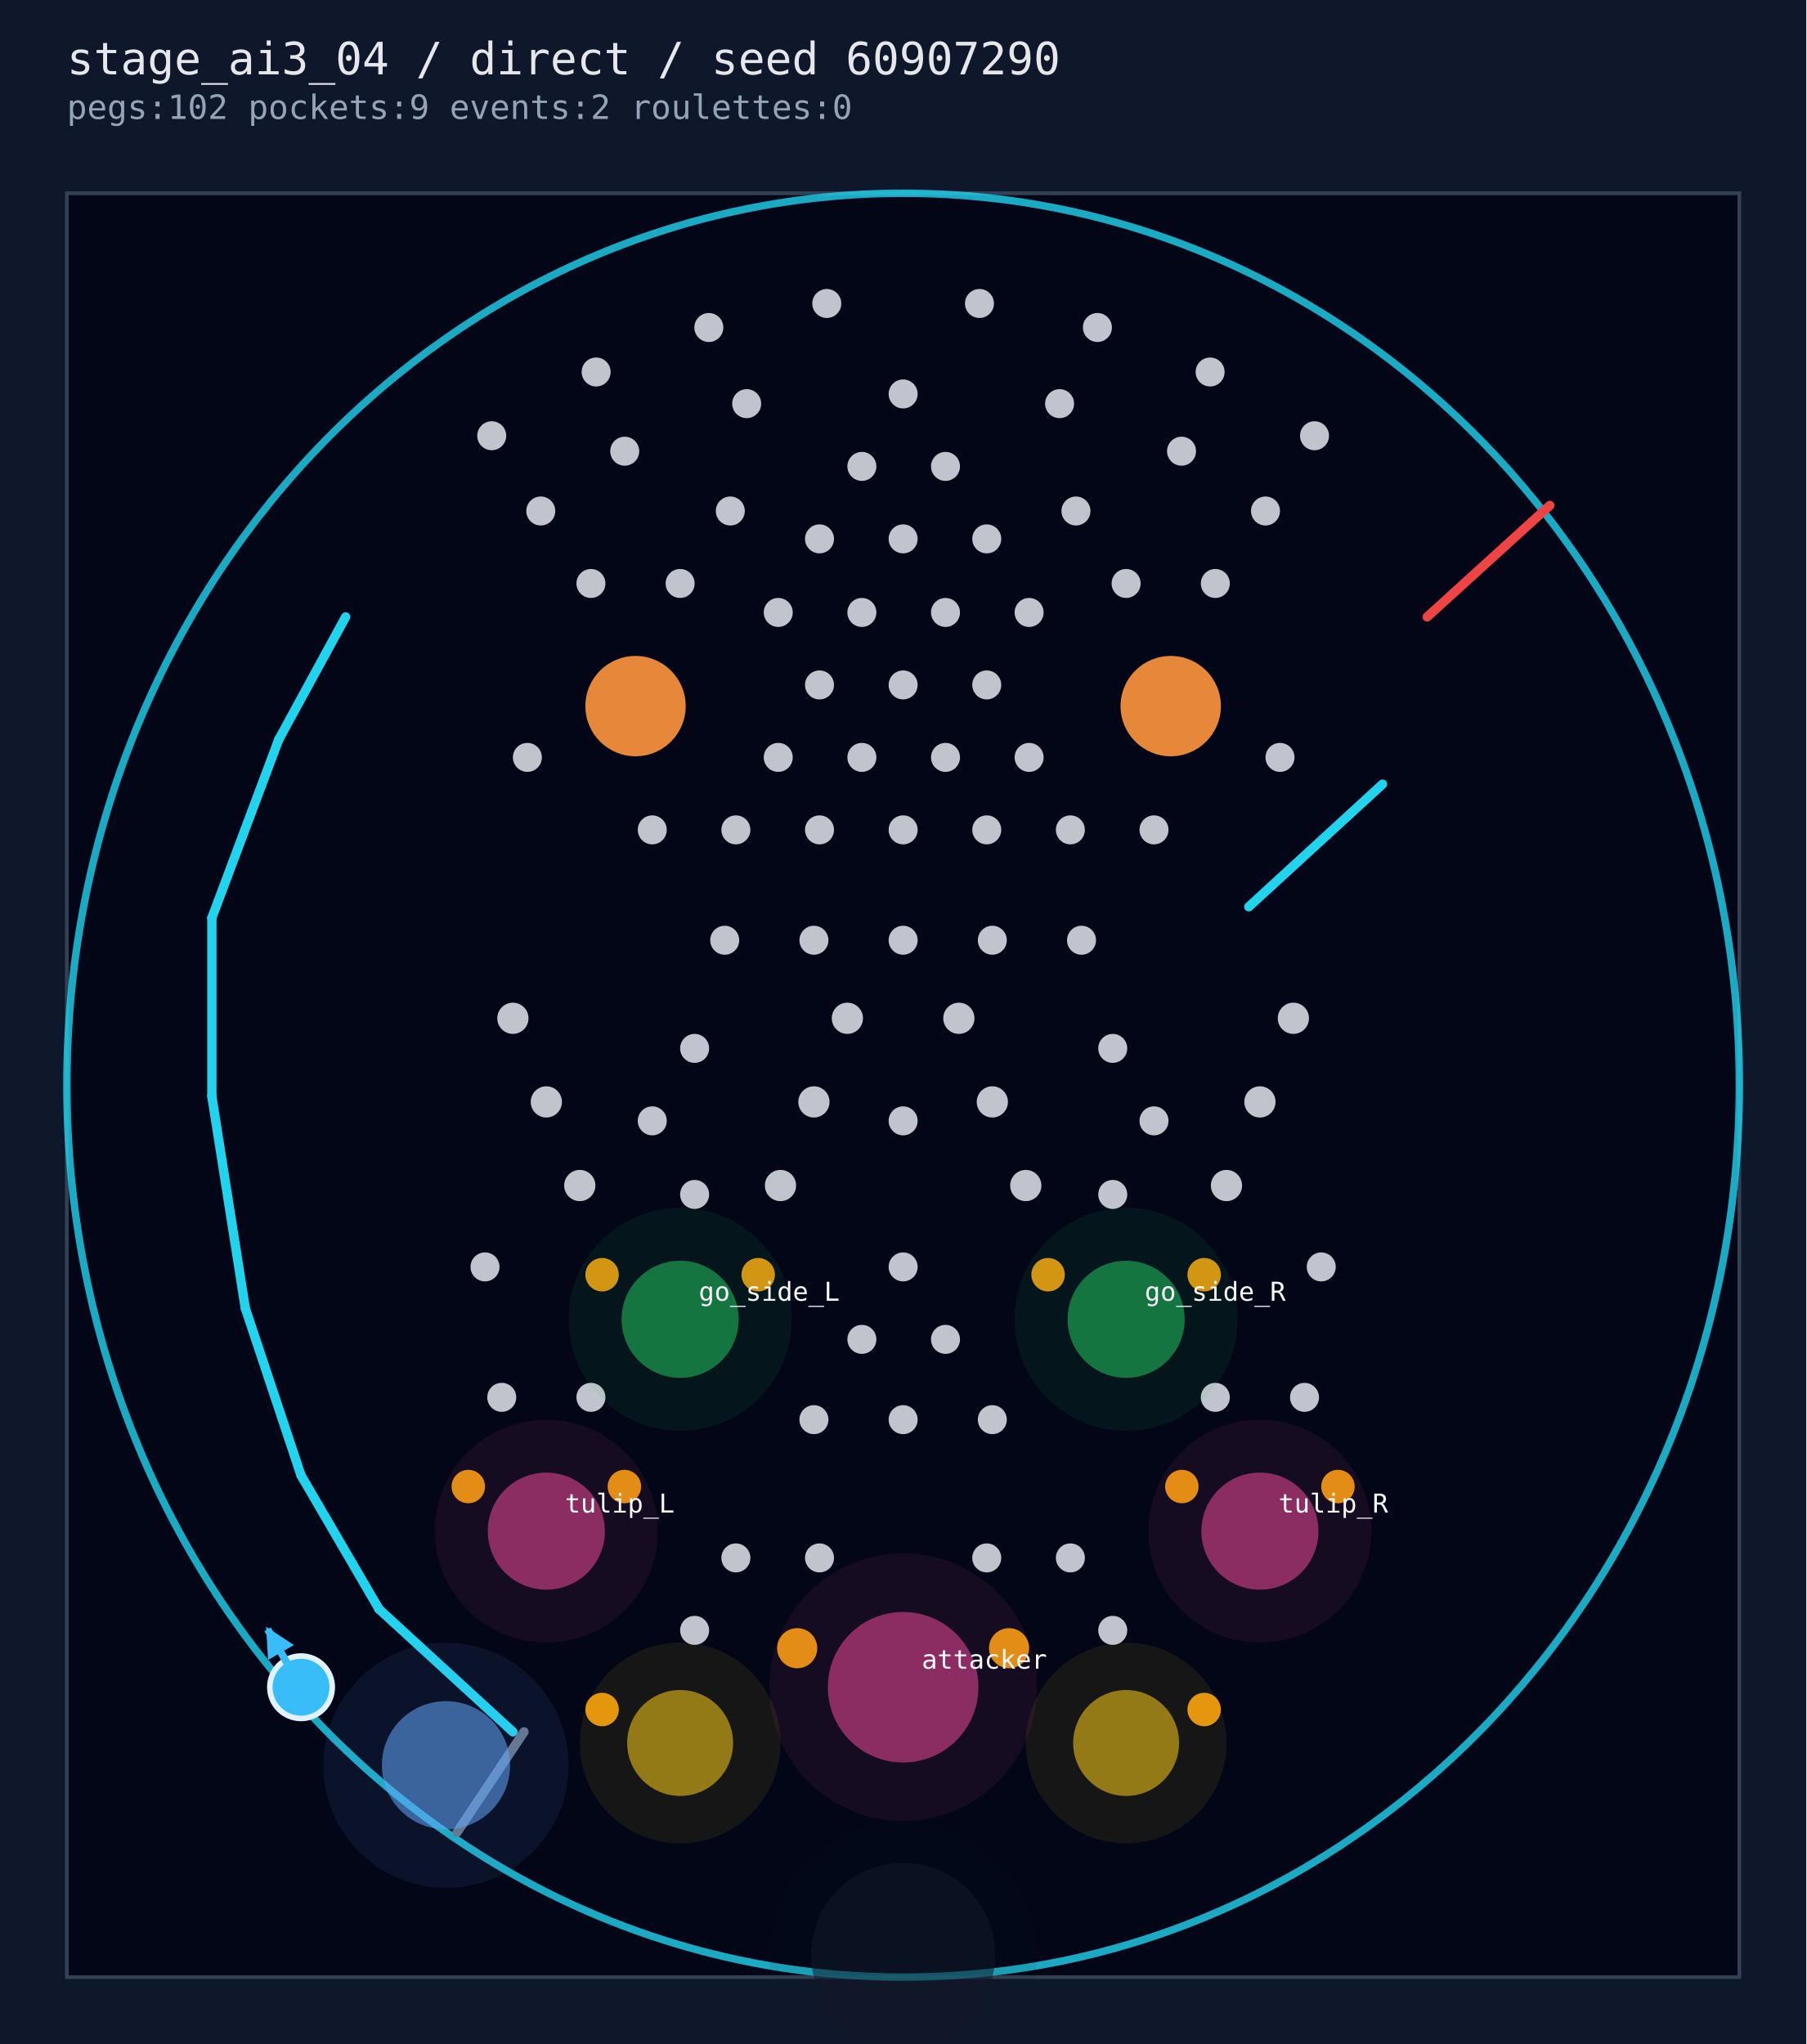
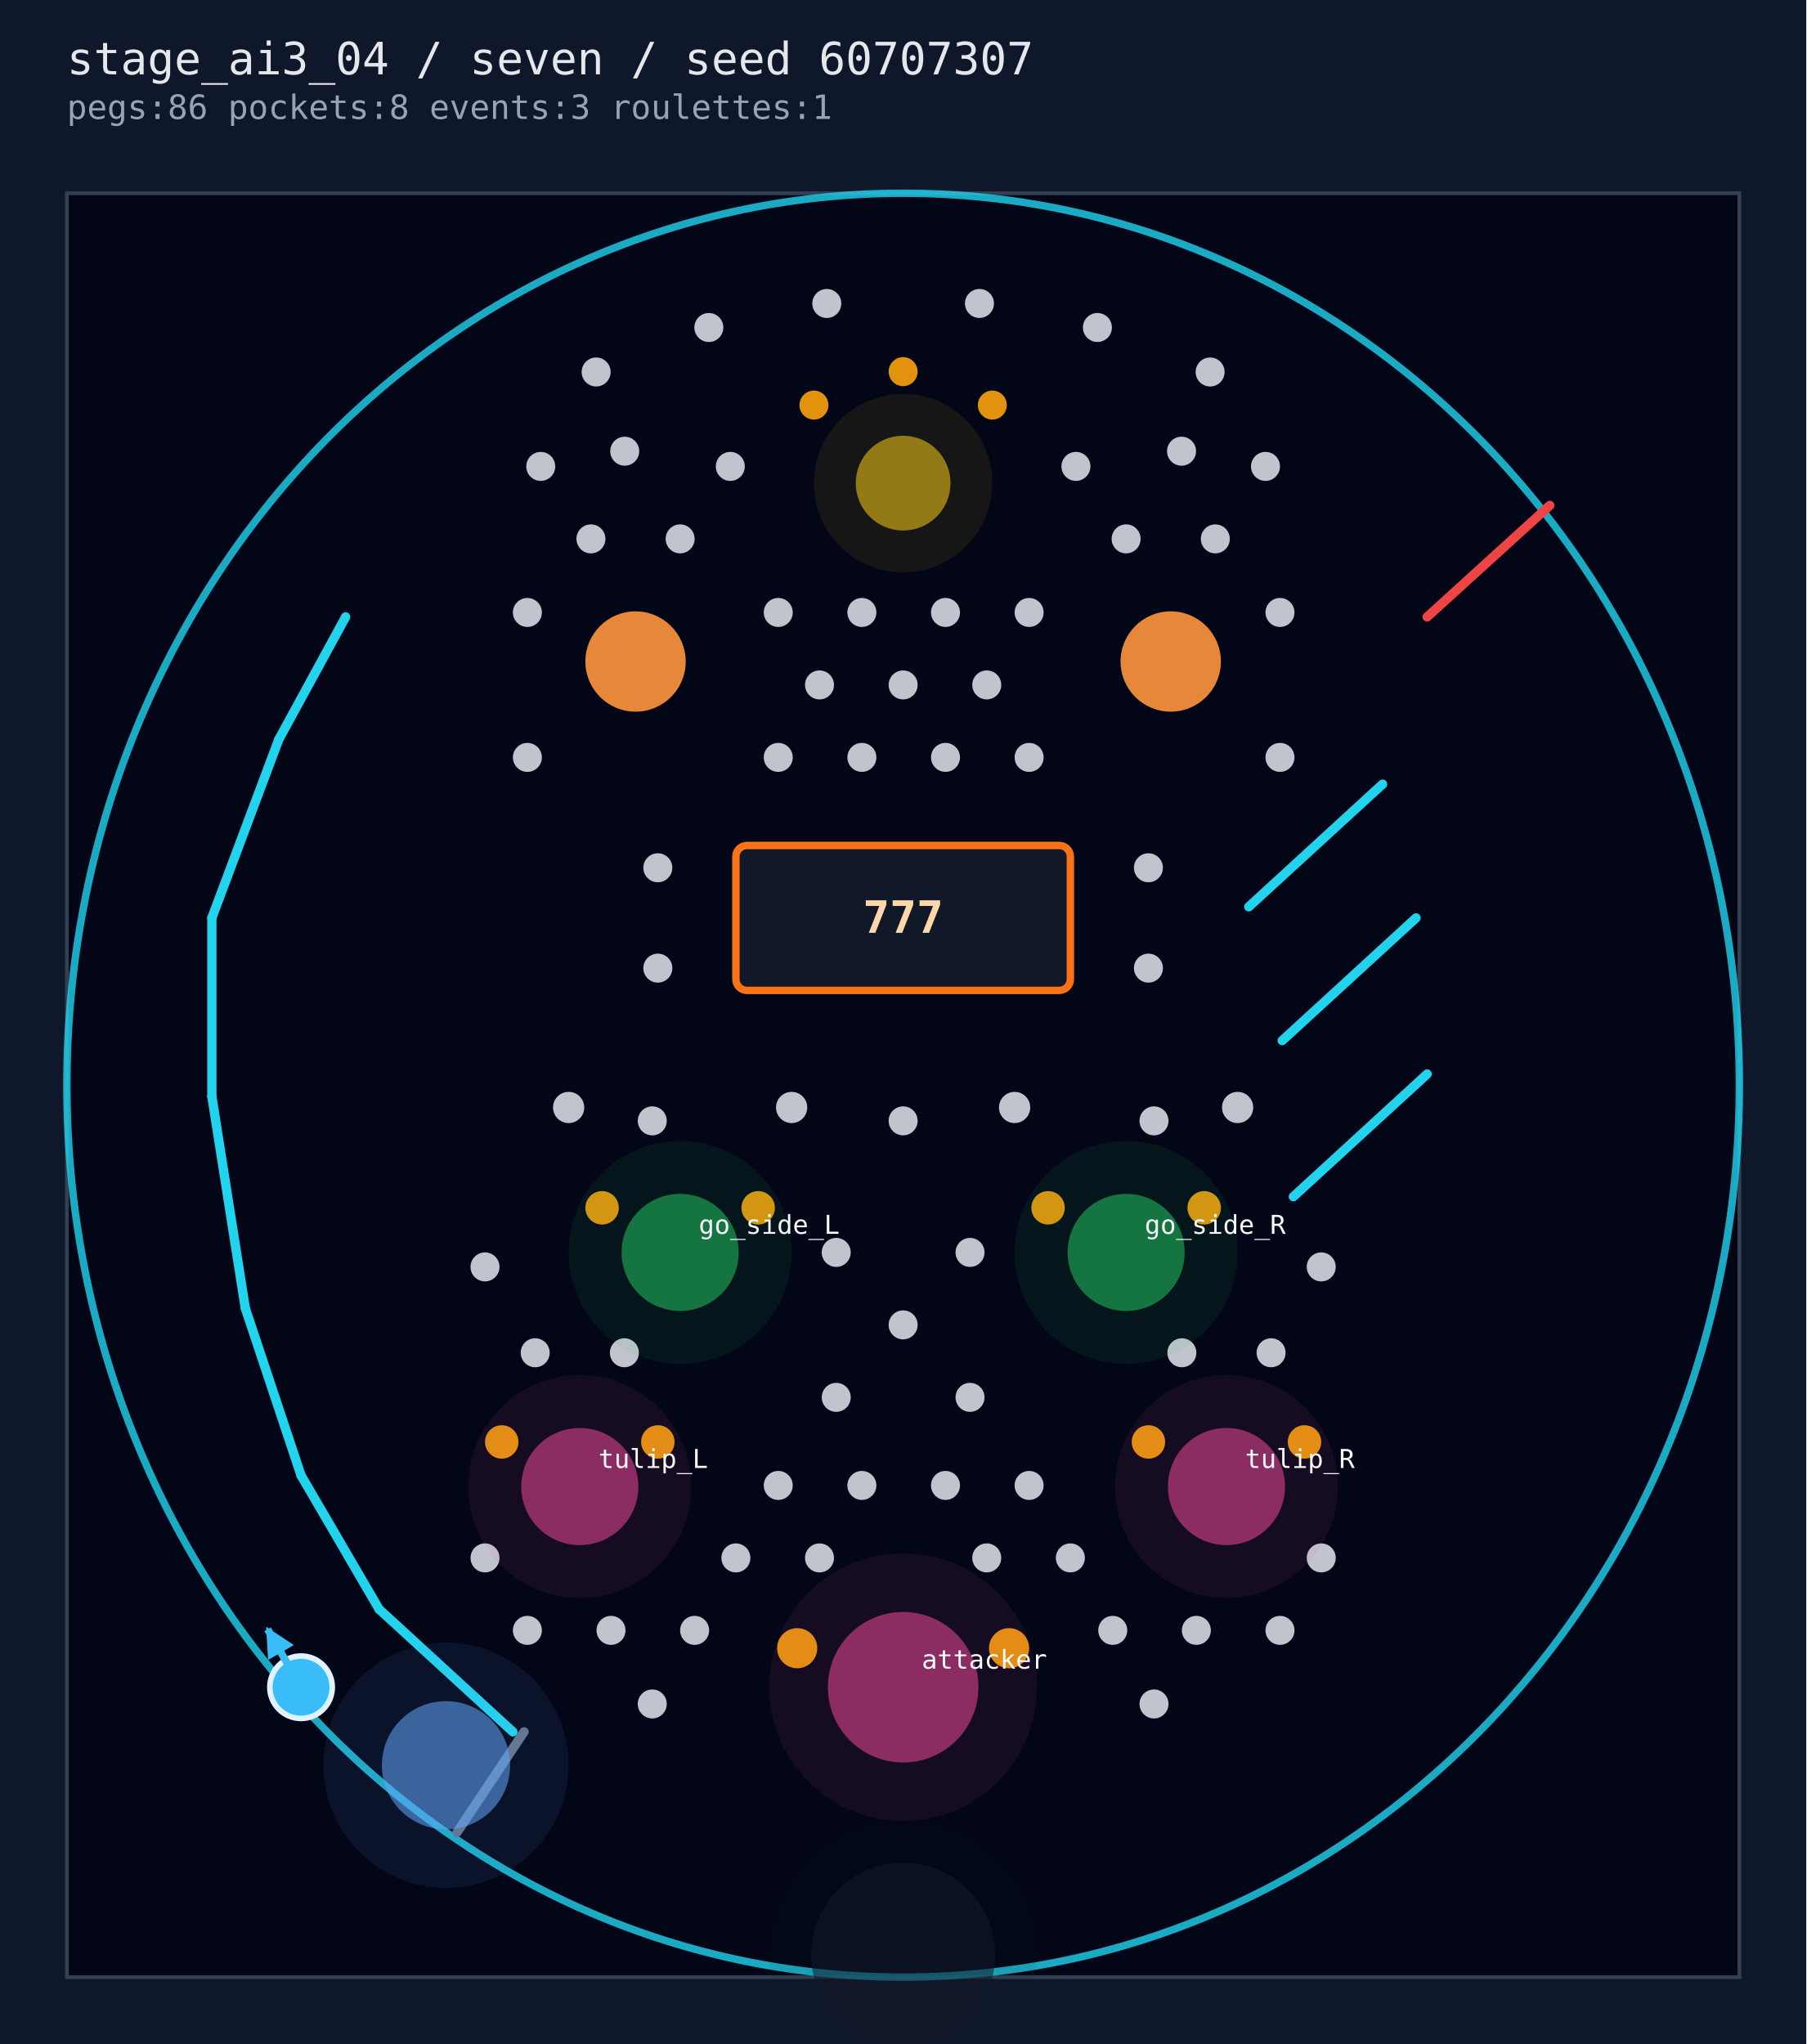
- <svg xmlns="http://www.w3.org/2000/svg" width="486" height="550" viewBox="0 0 486 550" role="img" aria-label="stage_ai3_04 / direct / seed 60907290">
+ <svg xmlns="http://www.w3.org/2000/svg" width="486" height="550" viewBox="0 0 486 550" role="img" aria-label="stage_ai3_04 / seven / seed 60707307">
  <rect width="486" height="550" fill="#0f172a" />
-   <text x="18" y="20" fill="#e5e7eb" font-family="Menlo, Consolas, monospace" font-size="12">stage_ai3_04 / direct / seed 60907290</text>
-   <text x="18" y="32" fill="#94a3b8" font-family="Menlo, Consolas, monospace" font-size="9">pegs:102 pockets:9 events:2 roulettes:0</text>
+   <text x="18" y="20" fill="#e5e7eb" font-family="Menlo, Consolas, monospace" font-size="12">stage_ai3_04 / seven / seed 60707307</text>
+   <text x="18" y="32" fill="#94a3b8" font-family="Menlo, Consolas, monospace" font-size="9">pegs:86 pockets:8 events:3 roulettes:1</text>
  <rect x="18" y="52" width="450" height="480" fill="#020617" stroke="#334155" stroke-width="1" />
  <ellipse cx="243" cy="292" rx="225" ry="240" fill="none" stroke="#22d3ee" stroke-width="2" opacity="0.8" />
  <line x1="123" y1="493" x2="141" y2="466" stroke="#64748b" stroke-width="2.5" stroke-linecap="round" />
  <line x1="138" y1="466" x2="102" y2="433" stroke="#22d3ee" stroke-width="2.5" stroke-linecap="round" />
  <line x1="102" y1="433" x2="81" y2="397" stroke="#22d3ee" stroke-width="2.5" stroke-linecap="round" />
  <line x1="81" y1="397" x2="66" y2="352" stroke="#22d3ee" stroke-width="2.5" stroke-linecap="round" />
  <line x1="66" y1="352" x2="57" y2="295" stroke="#22d3ee" stroke-width="2.5" stroke-linecap="round" />
  <line x1="57" y1="295" x2="57" y2="247" stroke="#22d3ee" stroke-width="2.5" stroke-linecap="round" />
  <line x1="57" y1="247" x2="75" y2="199" stroke="#22d3ee" stroke-width="2.5" stroke-linecap="round" />
  <line x1="75" y1="199" x2="93" y2="166" stroke="#22d3ee" stroke-width="2.5" stroke-linecap="round" />
  <line x1="384" y1="166" x2="417" y2="136" stroke="#ef4444" stroke-width="2.5" stroke-linecap="round" />
+   <line x1="381" y1="247" x2="345" y2="280" stroke="#22d3ee" stroke-width="2.5" stroke-linecap="round" />
+   <line x1="384" y1="289" x2="348" y2="322" stroke="#22d3ee" stroke-width="2.5" stroke-linecap="round" />
  <line x1="372" y1="211" x2="336" y2="244" stroke="#22d3ee" stroke-width="2.5" stroke-linecap="round" />
  <circle cx="271.5" cy="443.5" r="5.4" fill="#f59e0b" opacity="0.92" />
  <circle cx="214.5" cy="443.5" r="5.4" fill="#f59e0b" opacity="0.92" />
-   <circle cx="324" cy="460" r="4.5" fill="#f59e0b" opacity="0.92" />
-   <circle cx="162" cy="460" r="4.5" fill="#f59e0b" opacity="0.92" />
-   <circle cx="168" cy="400" r="4.5" fill="#f59e0b" opacity="0.92" />
-   <circle cx="126" cy="400" r="4.5" fill="#f59e0b" opacity="0.92" />
-   <circle cx="159" cy="376" r="3.9" fill="#d1d5db" opacity="0.92" />
-   <circle cx="135" cy="376" r="3.9" fill="#d1d5db" opacity="0.92" />
-   <circle cx="318" cy="400" r="4.5" fill="#f59e0b" opacity="0.92" />
-   <circle cx="360" cy="400" r="4.5" fill="#f59e0b" opacity="0.92" />
-   <circle cx="327" cy="376" r="3.9" fill="#d1d5db" opacity="0.92" />
-   <circle cx="351" cy="376" r="3.9" fill="#d1d5db" opacity="0.92" />
-   <circle cx="204" cy="343" r="4.5" fill="#f59e0b" opacity="0.92" />
-   <circle cx="162" cy="343" r="4.5" fill="#f59e0b" opacity="0.92" />
-   <circle cx="210" cy="319" r="4.2" fill="#d1d5db" opacity="0.92" />
-   <circle cx="219" cy="296.5" r="4.2" fill="#d1d5db" opacity="0.92" />
-   <circle cx="228" cy="274" r="4.2" fill="#d1d5db" opacity="0.92" />
-   <circle cx="156" cy="319" r="4.2" fill="#d1d5db" opacity="0.92" />
-   <circle cx="147" cy="296.5" r="4.2" fill="#d1d5db" opacity="0.92" />
-   <circle cx="138" cy="274" r="4.2" fill="#d1d5db" opacity="0.92" />
-   <circle cx="282" cy="343" r="4.5" fill="#f59e0b" opacity="0.92" />
-   <circle cx="324" cy="343" r="4.5" fill="#f59e0b" opacity="0.92" />
-   <circle cx="276" cy="319" r="4.2" fill="#d1d5db" opacity="0.92" />
-   <circle cx="267" cy="296.5" r="4.2" fill="#d1d5db" opacity="0.92" />
-   <circle cx="258" cy="274" r="4.2" fill="#d1d5db" opacity="0.92" />
-   <circle cx="330" cy="319" r="4.2" fill="#d1d5db" opacity="0.92" />
-   <circle cx="339" cy="296.5" r="4.2" fill="#d1d5db" opacity="0.92" />
-   <circle cx="348" cy="274" r="4.2" fill="#d1d5db" opacity="0.92" />
-   <circle cx="171" cy="190" r="13.5" fill="#fb923c" opacity="0.92" />
-   <circle cx="183" cy="157" r="3.9" fill="#d1d5db" opacity="0.92" />
-   <circle cx="196.5" cy="137.5" r="3.9" fill="#d1d5db" opacity="0.92" />
-   <circle cx="159" cy="157" r="3.9" fill="#d1d5db" opacity="0.92" />
-   <circle cx="145.5" cy="137.5" r="3.9" fill="#d1d5db" opacity="0.92" />
-   <circle cx="315" cy="190" r="13.5" fill="#fb923c" opacity="0.92" />
-   <circle cx="303" cy="157" r="3.9" fill="#d1d5db" opacity="0.92" />
-   <circle cx="289.5" cy="137.5" r="3.9" fill="#d1d5db" opacity="0.92" />
-   <circle cx="327" cy="157" r="3.9" fill="#d1d5db" opacity="0.92" />
-   <circle cx="340.5" cy="137.5" r="3.9" fill="#d1d5db" opacity="0.92" />
-   <circle cx="219" cy="382" r="3.9" fill="#d1d5db" opacity="0.92" />
-   <circle cx="243" cy="382" r="3.9" fill="#d1d5db" opacity="0.92" />
-   <circle cx="267" cy="382" r="3.9" fill="#d1d5db" opacity="0.92" />
-   <circle cx="195" cy="253" r="3.9" fill="#d1d5db" opacity="0.92" />
-   <circle cx="219" cy="253" r="3.9" fill="#d1d5db" opacity="0.92" />
-   <circle cx="243" cy="253" r="3.9" fill="#d1d5db" opacity="0.92" />
-   <circle cx="267" cy="253" r="3.9" fill="#d1d5db" opacity="0.92" />
-   <circle cx="291" cy="253" r="3.9" fill="#d1d5db" opacity="0.92" />
+   <circle cx="177" cy="388" r="4.5" fill="#f59e0b" opacity="0.92" />
+   <circle cx="135" cy="388" r="4.5" fill="#f59e0b" opacity="0.92" />
+   <circle cx="168" cy="364" r="3.9" fill="#d1d5db" opacity="0.92" />
+   <circle cx="144" cy="364" r="3.9" fill="#d1d5db" opacity="0.92" />
+   <circle cx="309" cy="388" r="4.5" fill="#f59e0b" opacity="0.92" />
+   <circle cx="351" cy="388" r="4.5" fill="#f59e0b" opacity="0.92" />
+   <circle cx="318" cy="364" r="3.9" fill="#d1d5db" opacity="0.92" />
+   <circle cx="342" cy="364" r="3.9" fill="#d1d5db" opacity="0.92" />
+   <circle cx="204" cy="325" r="4.5" fill="#f59e0b" opacity="0.92" />
+   <circle cx="162" cy="325" r="4.5" fill="#f59e0b" opacity="0.92" />
+   <circle cx="213" cy="298" r="4.2" fill="#d1d5db" opacity="0.92" />
+   <circle cx="153" cy="298" r="4.2" fill="#d1d5db" opacity="0.92" />
+   <circle cx="282" cy="325" r="4.5" fill="#f59e0b" opacity="0.92" />
+   <circle cx="324" cy="325" r="4.5" fill="#f59e0b" opacity="0.92" />
+   <circle cx="273" cy="298" r="4.2" fill="#d1d5db" opacity="0.92" />
+   <circle cx="333" cy="298" r="4.2" fill="#d1d5db" opacity="0.92" />
+   <circle cx="171" cy="178" r="13.5" fill="#fb923c" opacity="0.92" />
+   <circle cx="183" cy="145" r="3.9" fill="#d1d5db" opacity="0.92" />
+   <circle cx="196.5" cy="125.5" r="3.9" fill="#d1d5db" opacity="0.92" />
+   <circle cx="159" cy="145" r="3.9" fill="#d1d5db" opacity="0.92" />
+   <circle cx="145.5" cy="125.5" r="3.9" fill="#d1d5db" opacity="0.92" />
+   <circle cx="315" cy="178" r="13.5" fill="#fb923c" opacity="0.92" />
+   <circle cx="303" cy="145" r="3.9" fill="#d1d5db" opacity="0.92" />
+   <circle cx="289.5" cy="125.5" r="3.9" fill="#d1d5db" opacity="0.92" />
+   <circle cx="327" cy="145" r="3.9" fill="#d1d5db" opacity="0.92" />
+   <circle cx="340.5" cy="125.5" r="3.9" fill="#d1d5db" opacity="0.92" />
+   <circle cx="309" cy="260.5" r="3.9" fill="#d1d5db" opacity="0.92" />
+   <circle cx="309" cy="233.5" r="3.9" fill="#d1d5db" opacity="0.92" />
+   <circle cx="177" cy="260.5" r="3.9" fill="#d1d5db" opacity="0.92" />
+   <circle cx="177" cy="233.5" r="3.9" fill="#d1d5db" opacity="0.92" />
+   <circle cx="267" cy="109" r="3.9" fill="#f59e0b" opacity="0.92" />
+   <circle cx="219" cy="109" r="3.9" fill="#f59e0b" opacity="0.92" />
+   <circle cx="243" cy="100" r="3.9" fill="#f59e0b" opacity="0.92" />
+   <circle cx="225" cy="376" r="3.9" fill="#d1d5db" opacity="0.92" />
+   <circle cx="261" cy="376" r="3.9" fill="#d1d5db" opacity="0.92" />
+   <circle cx="243" cy="356.5" r="3.9" fill="#d1d5db" opacity="0.92" />
+   <circle cx="225" cy="337" r="3.9" fill="#d1d5db" opacity="0.92" />
+   <circle cx="261" cy="337" r="3.9" fill="#d1d5db" opacity="0.92" />
  <circle cx="222.46" cy="81.659" r="3.9" fill="#d1d5db" opacity="0.92" />
  <circle cx="263.54" cy="81.659" r="3.9" fill="#d1d5db" opacity="0.92" />
  <circle cx="190.724" cy="88.122" r="3.9" fill="#d1d5db" opacity="0.92" />
  <circle cx="295.276" cy="88.122" r="3.9" fill="#d1d5db" opacity="0.92" />
  <circle cx="160.4" cy="100.094" r="3.9" fill="#d1d5db" opacity="0.92" />
  <circle cx="325.6" cy="100.094" r="3.9" fill="#d1d5db" opacity="0.92" />
-   <circle cx="132.308" cy="117.25" r="3.9" fill="#d1d5db" opacity="0.92" />
-   <circle cx="353.692" cy="117.25" r="3.9" fill="#d1d5db" opacity="0.92" />
-   <circle cx="200.906" cy="108.614" r="3.9" fill="#d1d5db" opacity="0.92" />
-   <circle cx="285.094" cy="108.614" r="3.9" fill="#d1d5db" opacity="0.92" />
  <circle cx="168.091" cy="121.411" r="3.9" fill="#d1d5db" opacity="0.92" />
  <circle cx="317.909" cy="121.411" r="3.9" fill="#d1d5db" opacity="0.92" />
-   <circle cx="243" cy="106" r="3.9" fill="#d1d5db" opacity="0.92" />
-   <circle cx="254.4" cy="125.5" r="3.9" fill="#d1d5db" opacity="0.92" />
-   <circle cx="231.9" cy="125.5" r="3.9" fill="#d1d5db" opacity="0.92" />
-   <circle cx="243" cy="145" r="3.9" fill="#d1d5db" opacity="0.92" />
-   <circle cx="265.5" cy="145" r="3.9" fill="#d1d5db" opacity="0.92" />
-   <circle cx="220.5" cy="145" r="3.9" fill="#d1d5db" opacity="0.92" />
  <circle cx="254.4" cy="164.8" r="3.9" fill="#d1d5db" opacity="0.92" />
  <circle cx="231.9" cy="164.8" r="3.9" fill="#d1d5db" opacity="0.92" />
  <circle cx="276.9" cy="164.8" r="3.9" fill="#d1d5db" opacity="0.92" />
  <circle cx="209.4" cy="164.8" r="3.9" fill="#d1d5db" opacity="0.92" />
+   <circle cx="344.4" cy="164.8" r="3.9" fill="#d1d5db" opacity="0.92" />
+   <circle cx="141.9" cy="164.8" r="3.9" fill="#d1d5db" opacity="0.92" />
  <circle cx="243" cy="184.3" r="3.9" fill="#d1d5db" opacity="0.92" />
  <circle cx="265.5" cy="184.3" r="3.9" fill="#d1d5db" opacity="0.92" />
  <circle cx="220.5" cy="184.3" r="3.9" fill="#d1d5db" opacity="0.92" />
  <circle cx="254.4" cy="203.8" r="3.9" fill="#d1d5db" opacity="0.92" />
  <circle cx="231.9" cy="203.8" r="3.9" fill="#d1d5db" opacity="0.92" />
  <circle cx="276.9" cy="203.8" r="3.9" fill="#d1d5db" opacity="0.92" />
  <circle cx="209.4" cy="203.8" r="3.9" fill="#d1d5db" opacity="0.92" />
  <circle cx="344.4" cy="203.8" r="3.9" fill="#d1d5db" opacity="0.92" />
  <circle cx="141.9" cy="203.8" r="3.9" fill="#d1d5db" opacity="0.92" />
-   <circle cx="243" cy="223.3" r="3.9" fill="#d1d5db" opacity="0.92" />
-   <circle cx="265.5" cy="223.3" r="3.9" fill="#d1d5db" opacity="0.92" />
-   <circle cx="220.5" cy="223.3" r="3.9" fill="#d1d5db" opacity="0.92" />
-   <circle cx="288" cy="223.3" r="3.9" fill="#d1d5db" opacity="0.92" />
-   <circle cx="198" cy="223.3" r="3.9" fill="#d1d5db" opacity="0.92" />
-   <circle cx="310.5" cy="223.3" r="3.9" fill="#d1d5db" opacity="0.92" />
-   <circle cx="175.5" cy="223.3" r="3.9" fill="#d1d5db" opacity="0.92" />
-   <circle cx="299.4" cy="282.1" r="3.9" fill="#d1d5db" opacity="0.92" />
-   <circle cx="186.9" cy="282.1" r="3.9" fill="#d1d5db" opacity="0.92" />
  <circle cx="243" cy="301.6" r="3.9" fill="#d1d5db" opacity="0.92" />
  <circle cx="310.5" cy="301.6" r="3.9" fill="#d1d5db" opacity="0.92" />
  <circle cx="175.5" cy="301.6" r="3.9" fill="#d1d5db" opacity="0.92" />
-   <circle cx="299.4" cy="321.4" r="3.9" fill="#d1d5db" opacity="0.92" />
-   <circle cx="186.9" cy="321.4" r="3.9" fill="#d1d5db" opacity="0.92" />
-   <circle cx="243" cy="340.9" r="3.9" fill="#d1d5db" opacity="0.92" />
  <circle cx="355.5" cy="340.9" r="3.9" fill="#d1d5db" opacity="0.92" />
  <circle cx="130.5" cy="340.9" r="3.9" fill="#d1d5db" opacity="0.92" />
-   <circle cx="254.4" cy="360.4" r="3.9" fill="#d1d5db" opacity="0.92" />
-   <circle cx="231.9" cy="360.4" r="3.9" fill="#d1d5db" opacity="0.92" />
+   <circle cx="254.4" cy="399.7" r="3.9" fill="#d1d5db" opacity="0.92" />
+   <circle cx="231.9" cy="399.7" r="3.9" fill="#d1d5db" opacity="0.92" />
+   <circle cx="276.9" cy="399.7" r="3.9" fill="#d1d5db" opacity="0.92" />
+   <circle cx="209.4" cy="399.7" r="3.9" fill="#d1d5db" opacity="0.92" />
  <circle cx="265.5" cy="419.2" r="3.9" fill="#d1d5db" opacity="0.92" />
  <circle cx="220.5" cy="419.2" r="3.9" fill="#d1d5db" opacity="0.92" />
  <circle cx="288" cy="419.2" r="3.9" fill="#d1d5db" opacity="0.92" />
  <circle cx="198" cy="419.2" r="3.9" fill="#d1d5db" opacity="0.92" />
+   <circle cx="355.5" cy="419.2" r="3.9" fill="#d1d5db" opacity="0.92" />
+   <circle cx="130.5" cy="419.2" r="3.9" fill="#d1d5db" opacity="0.92" />
  <circle cx="299.4" cy="438.7" r="3.9" fill="#d1d5db" opacity="0.92" />
  <circle cx="186.9" cy="438.7" r="3.9" fill="#d1d5db" opacity="0.92" />
+   <circle cx="321.9" cy="438.7" r="3.9" fill="#d1d5db" opacity="0.92" />
+   <circle cx="164.4" cy="438.7" r="3.9" fill="#d1d5db" opacity="0.92" />
+   <circle cx="344.4" cy="438.7" r="3.9" fill="#d1d5db" opacity="0.92" />
+   <circle cx="141.9" cy="438.7" r="3.9" fill="#d1d5db" opacity="0.92" />
+   <circle cx="310.5" cy="458.5" r="3.9" fill="#d1d5db" opacity="0.92" />
+   <circle cx="175.5" cy="458.5" r="3.9" fill="#d1d5db" opacity="0.92" />
  <circle cx="243" cy="526" r="36" fill="#111827" opacity="0.08" />
  <circle cx="243" cy="526" r="24" fill="#111827" opacity="0.55" stroke="#111827" stroke-width="1.5" />
  <circle cx="120" cy="475" r="33" fill="#60a5fa" opacity="0.08" />
  <circle cx="120" cy="475" r="16.5" fill="#60a5fa" opacity="0.55" stroke="#60a5fa" stroke-width="1.5" />
  <circle cx="243" cy="454" r="36" fill="#ec4899" opacity="0.08" />
  <circle cx="243" cy="454" r="19.5" fill="#ec4899" opacity="0.55" stroke="#ec4899" stroke-width="1.5" />
  <text x="248" y="449" fill="#f8fafc" font-family="Menlo, Consolas, monospace" font-size="7">attacker</text>
-   <circle cx="183" cy="469" r="27" fill="#facc15" opacity="0.08" />
-   <circle cx="183" cy="469" r="13.5" fill="#facc15" opacity="0.55" stroke="#facc15" stroke-width="1.5" />
-   <circle cx="303" cy="469" r="27" fill="#facc15" opacity="0.08" />
-   <circle cx="303" cy="469" r="13.5" fill="#facc15" opacity="0.55" stroke="#facc15" stroke-width="1.5" />
-   <circle cx="147" cy="412" r="30" fill="#ec4899" opacity="0.08" />
-   <circle cx="147" cy="412" r="15" fill="#ec4899" opacity="0.55" stroke="#ec4899" stroke-width="1.5" />
-   <text x="152" y="407" fill="#f8fafc" font-family="Menlo, Consolas, monospace" font-size="7">tulip_L</text>
-   <circle cx="339" cy="412" r="30" fill="#ec4899" opacity="0.08" />
-   <circle cx="339" cy="412" r="15" fill="#ec4899" opacity="0.55" stroke="#ec4899" stroke-width="1.5" />
-   <text x="344" y="407" fill="#f8fafc" font-family="Menlo, Consolas, monospace" font-size="7">tulip_R</text>
-   <circle cx="183" cy="355" r="30" fill="#22c55e" opacity="0.08" />
-   <circle cx="183" cy="355" r="15" fill="#22c55e" opacity="0.55" stroke="#22c55e" stroke-width="1.5" />
-   <text x="188" y="350" fill="#f8fafc" font-family="Menlo, Consolas, monospace" font-size="7">go_side_L</text>
-   <circle cx="303" cy="355" r="30" fill="#22c55e" opacity="0.08" />
-   <circle cx="303" cy="355" r="15" fill="#22c55e" opacity="0.55" stroke="#22c55e" stroke-width="1.5" />
-   <text x="308" y="350" fill="#f8fafc" font-family="Menlo, Consolas, monospace" font-size="7">go_side_R</text>
+   <circle cx="156" cy="400" r="30" fill="#ec4899" opacity="0.08" />
+   <circle cx="156" cy="400" r="15" fill="#ec4899" opacity="0.55" stroke="#ec4899" stroke-width="1.5" />
+   <text x="161" y="395" fill="#f8fafc" font-family="Menlo, Consolas, monospace" font-size="7">tulip_L</text>
+   <circle cx="330" cy="400" r="30" fill="#ec4899" opacity="0.08" />
+   <circle cx="330" cy="400" r="15" fill="#ec4899" opacity="0.55" stroke="#ec4899" stroke-width="1.5" />
+   <text x="335" y="395" fill="#f8fafc" font-family="Menlo, Consolas, monospace" font-size="7">tulip_R</text>
+   <circle cx="183" cy="337" r="30" fill="#22c55e" opacity="0.08" />
+   <circle cx="183" cy="337" r="15" fill="#22c55e" opacity="0.55" stroke="#22c55e" stroke-width="1.5" />
+   <text x="188" y="332" fill="#f8fafc" font-family="Menlo, Consolas, monospace" font-size="7">go_side_L</text>
+   <circle cx="303" cy="337" r="30" fill="#22c55e" opacity="0.08" />
+   <circle cx="303" cy="337" r="15" fill="#22c55e" opacity="0.55" stroke="#22c55e" stroke-width="1.5" />
+   <text x="308" y="332" fill="#f8fafc" font-family="Menlo, Consolas, monospace" font-size="7">go_side_R</text>
+   <circle cx="243" cy="130" r="24" fill="#facc15" opacity="0.08" />
+   <circle cx="243" cy="130" r="12" fill="#facc15" opacity="0.55" stroke="#facc15" stroke-width="1.5" />
+   <rect x="198" y="227.5" width="90" height="39" rx="3" fill="#111827" stroke="#f97316" stroke-width="2" />
+   <text x="243" y="251" text-anchor="middle" fill="#fed7aa" font-family="Menlo, Consolas, monospace" font-size="12" font-weight="700">777</text>
  <circle cx="81" cy="454" r="8.4" fill="#38bdf8" stroke="#e0f2fe" stroke-width="1.5" />
  <line x1="81" y1="454" x2="72" y2="438.412" stroke="#38bdf8" stroke-width="2" marker-end="url(#arrow)" />
  <defs>
    <marker id="arrow" viewBox="0 0 10 10" refX="9" refY="5" markerWidth="4" markerHeight="4" orient="auto-start-reverse">
      <path d="M 0 0 L 10 5 L 0 10 z" fill="#38bdf8" />
    </marker>
  </defs>
</svg>
